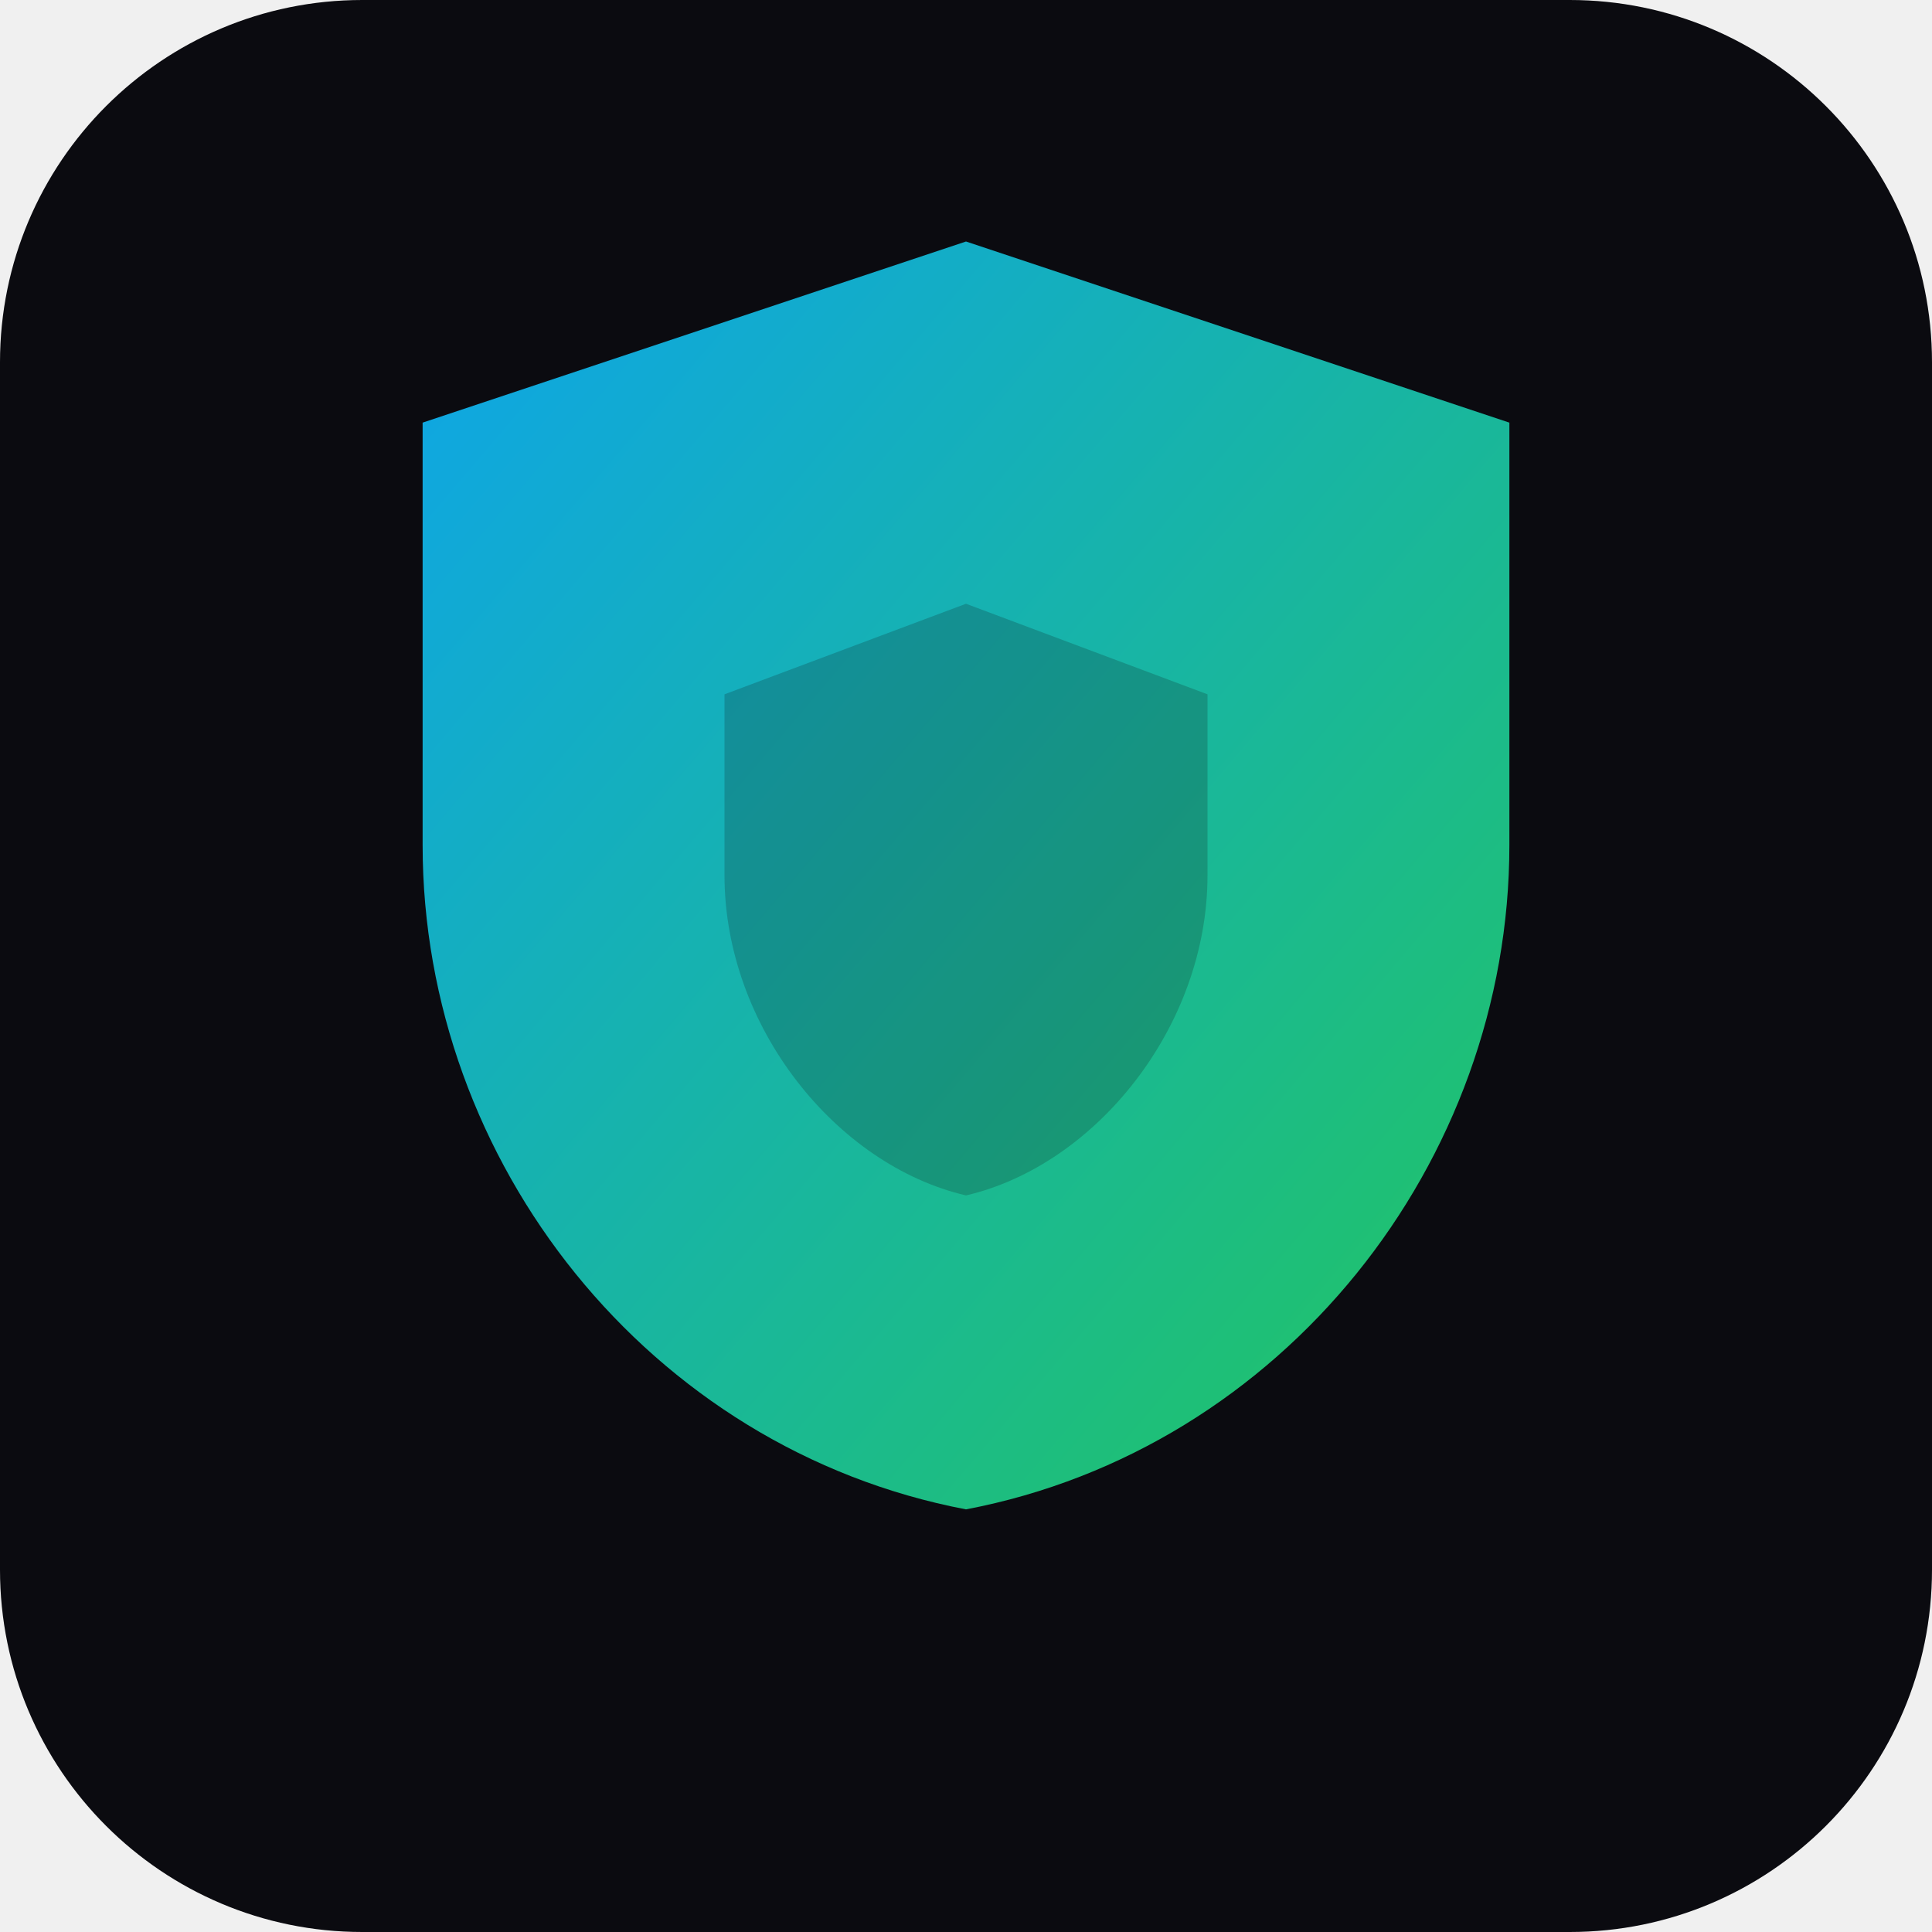
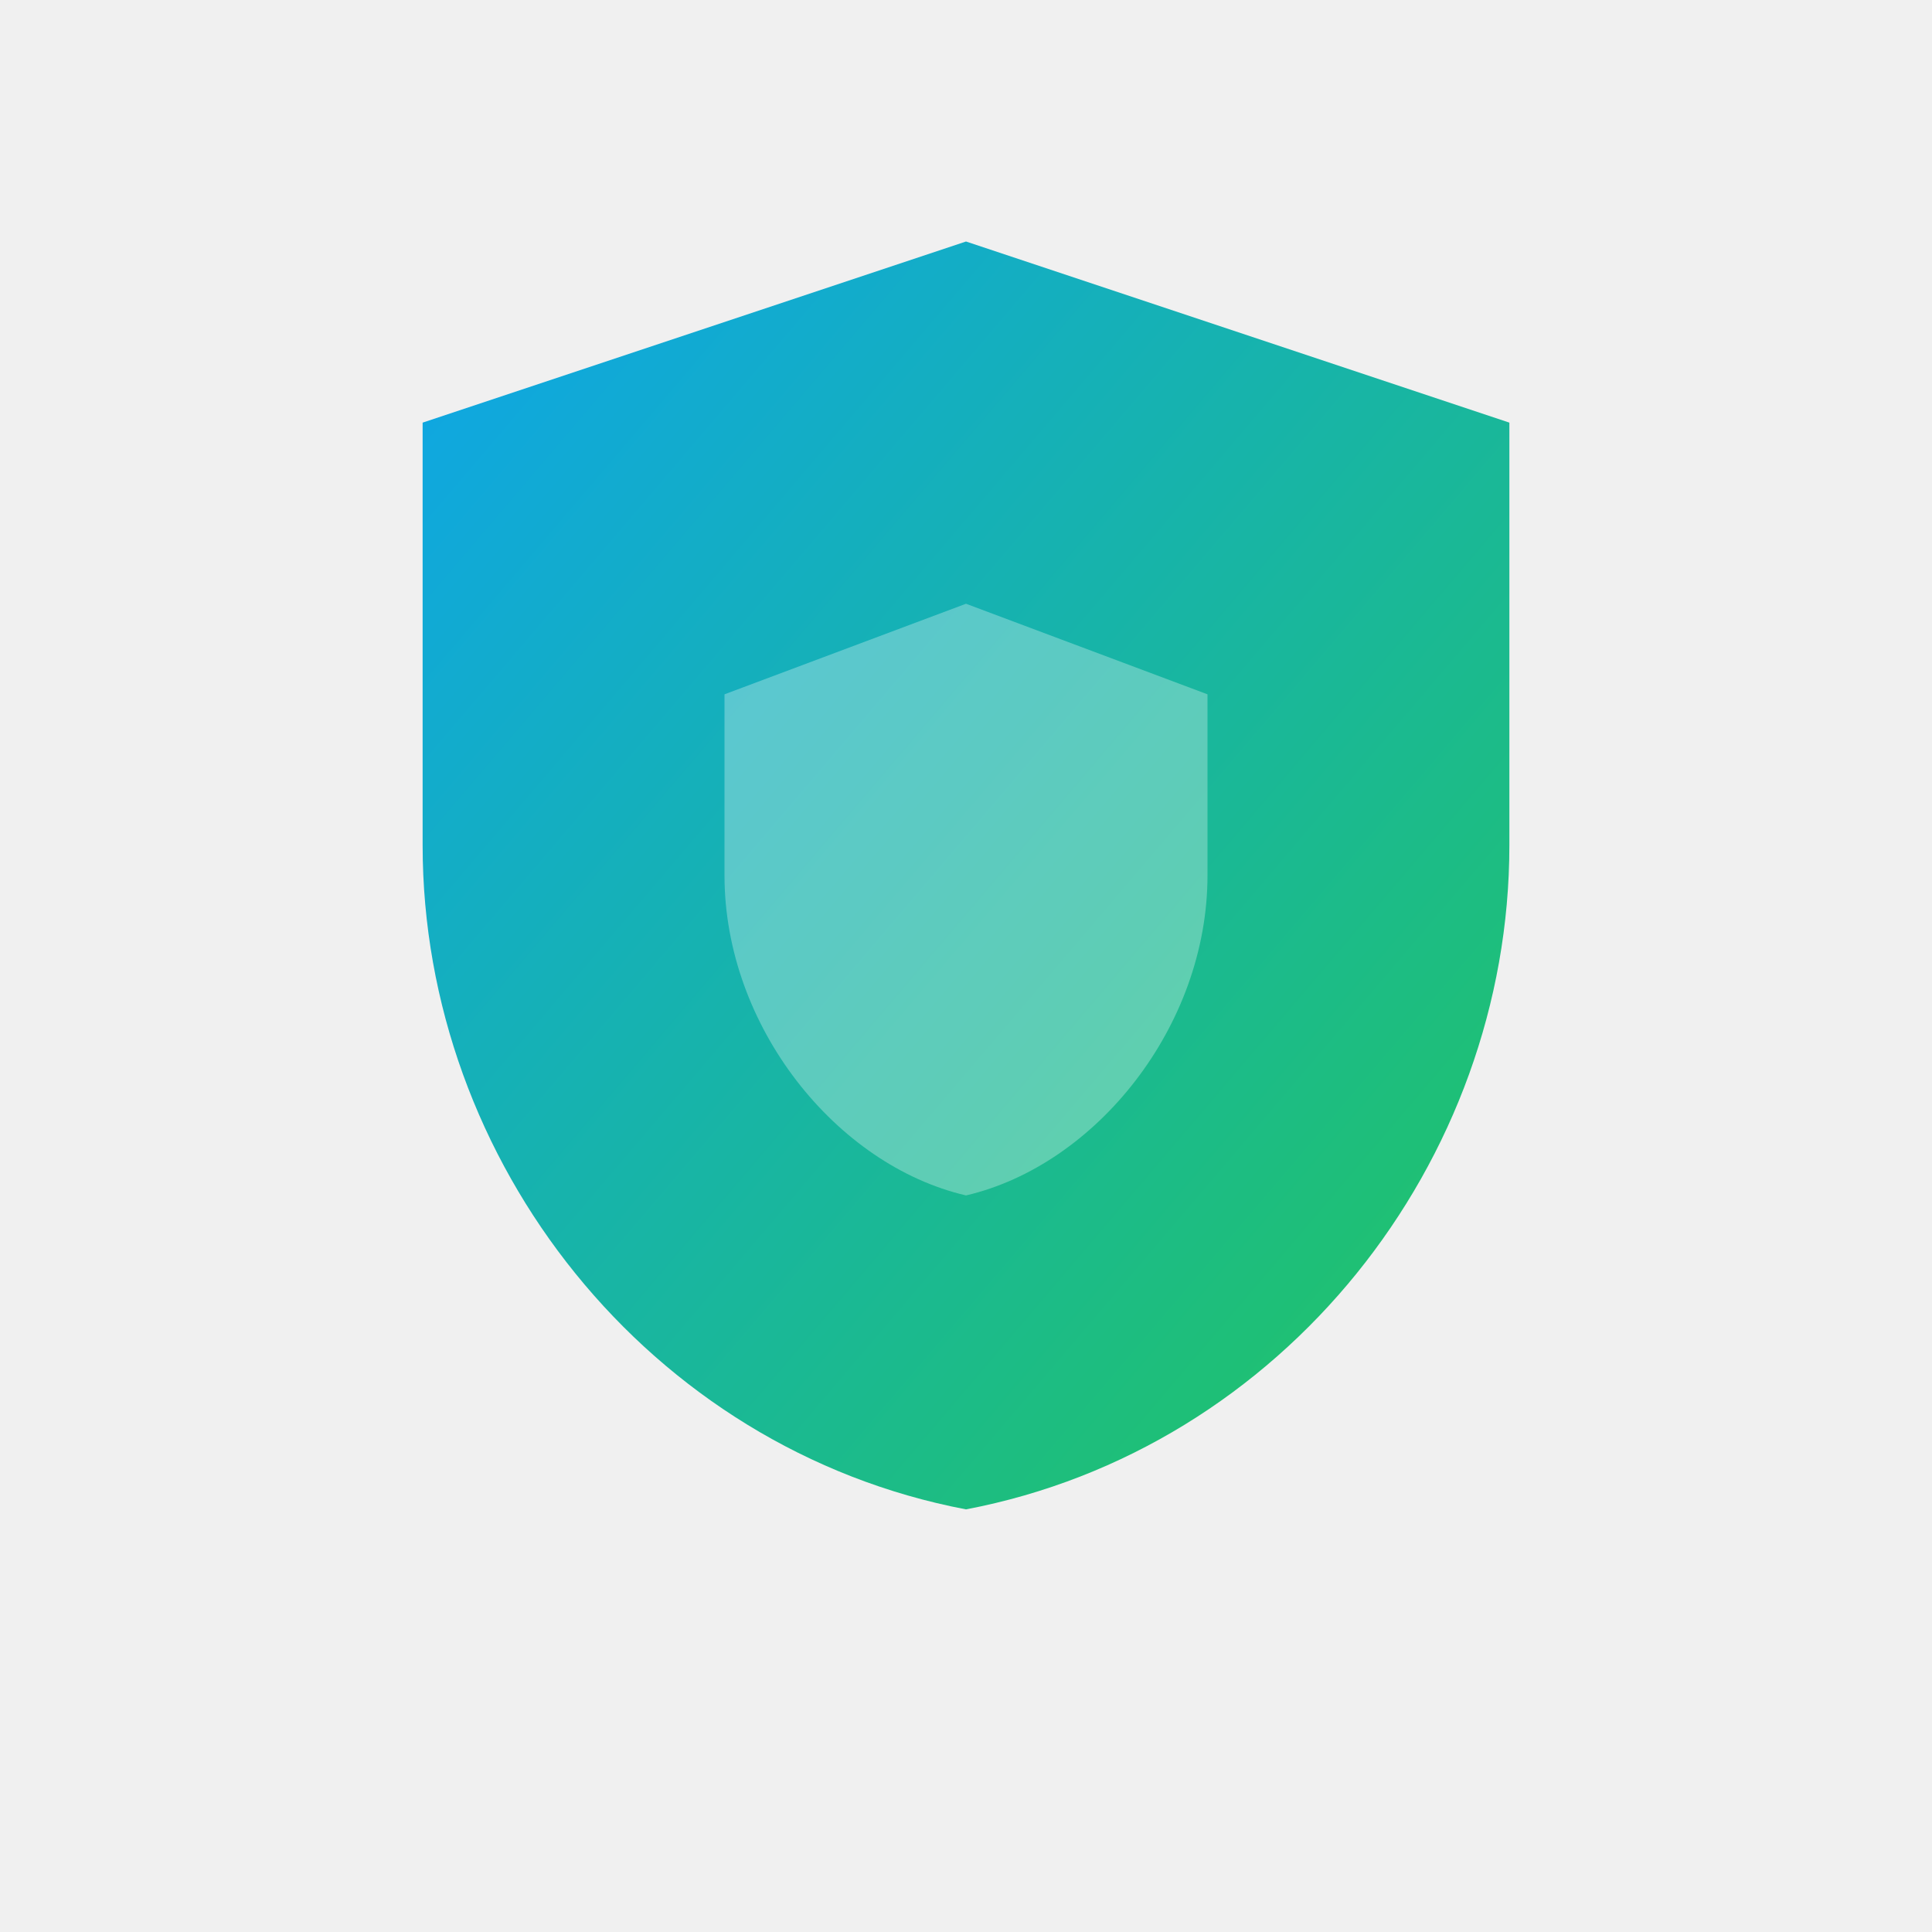
<svg xmlns="http://www.w3.org/2000/svg" viewBox="0 0 64 64" width="64" height="64">
  <defs>
    <linearGradient id="g" x1="0" x2="1" y1="0" y2="1">
      <stop offset="0%" stop-color="#0ea5e9" />
      <stop offset="100%" stop-color="#22c55e" />
    </linearGradient>
  </defs>
-   <rect width="64" height="64" rx="12" fill="#0b0b10" />
  <path d="M32 8l18 6v14c0 10.5-7.5 20-18 22-10.5-2-18-11.5-18-22V14l18-6z" fill="url(#g)" />
-   <path d="M32 20l8 3v6c0 5-3.7 9.6-8 10.6-4.3-1-8-5.6-8-10.6v-6l8-3z" fill="#0b0b10" opacity=".2" />
+   <path d="M32 20l8 3v6c0 5-3.7 9.6-8 10.6-4.3-1-8-5.6-8-10.6v-6l8-3z" fill="#fff" opacity=".3" />
</svg>
